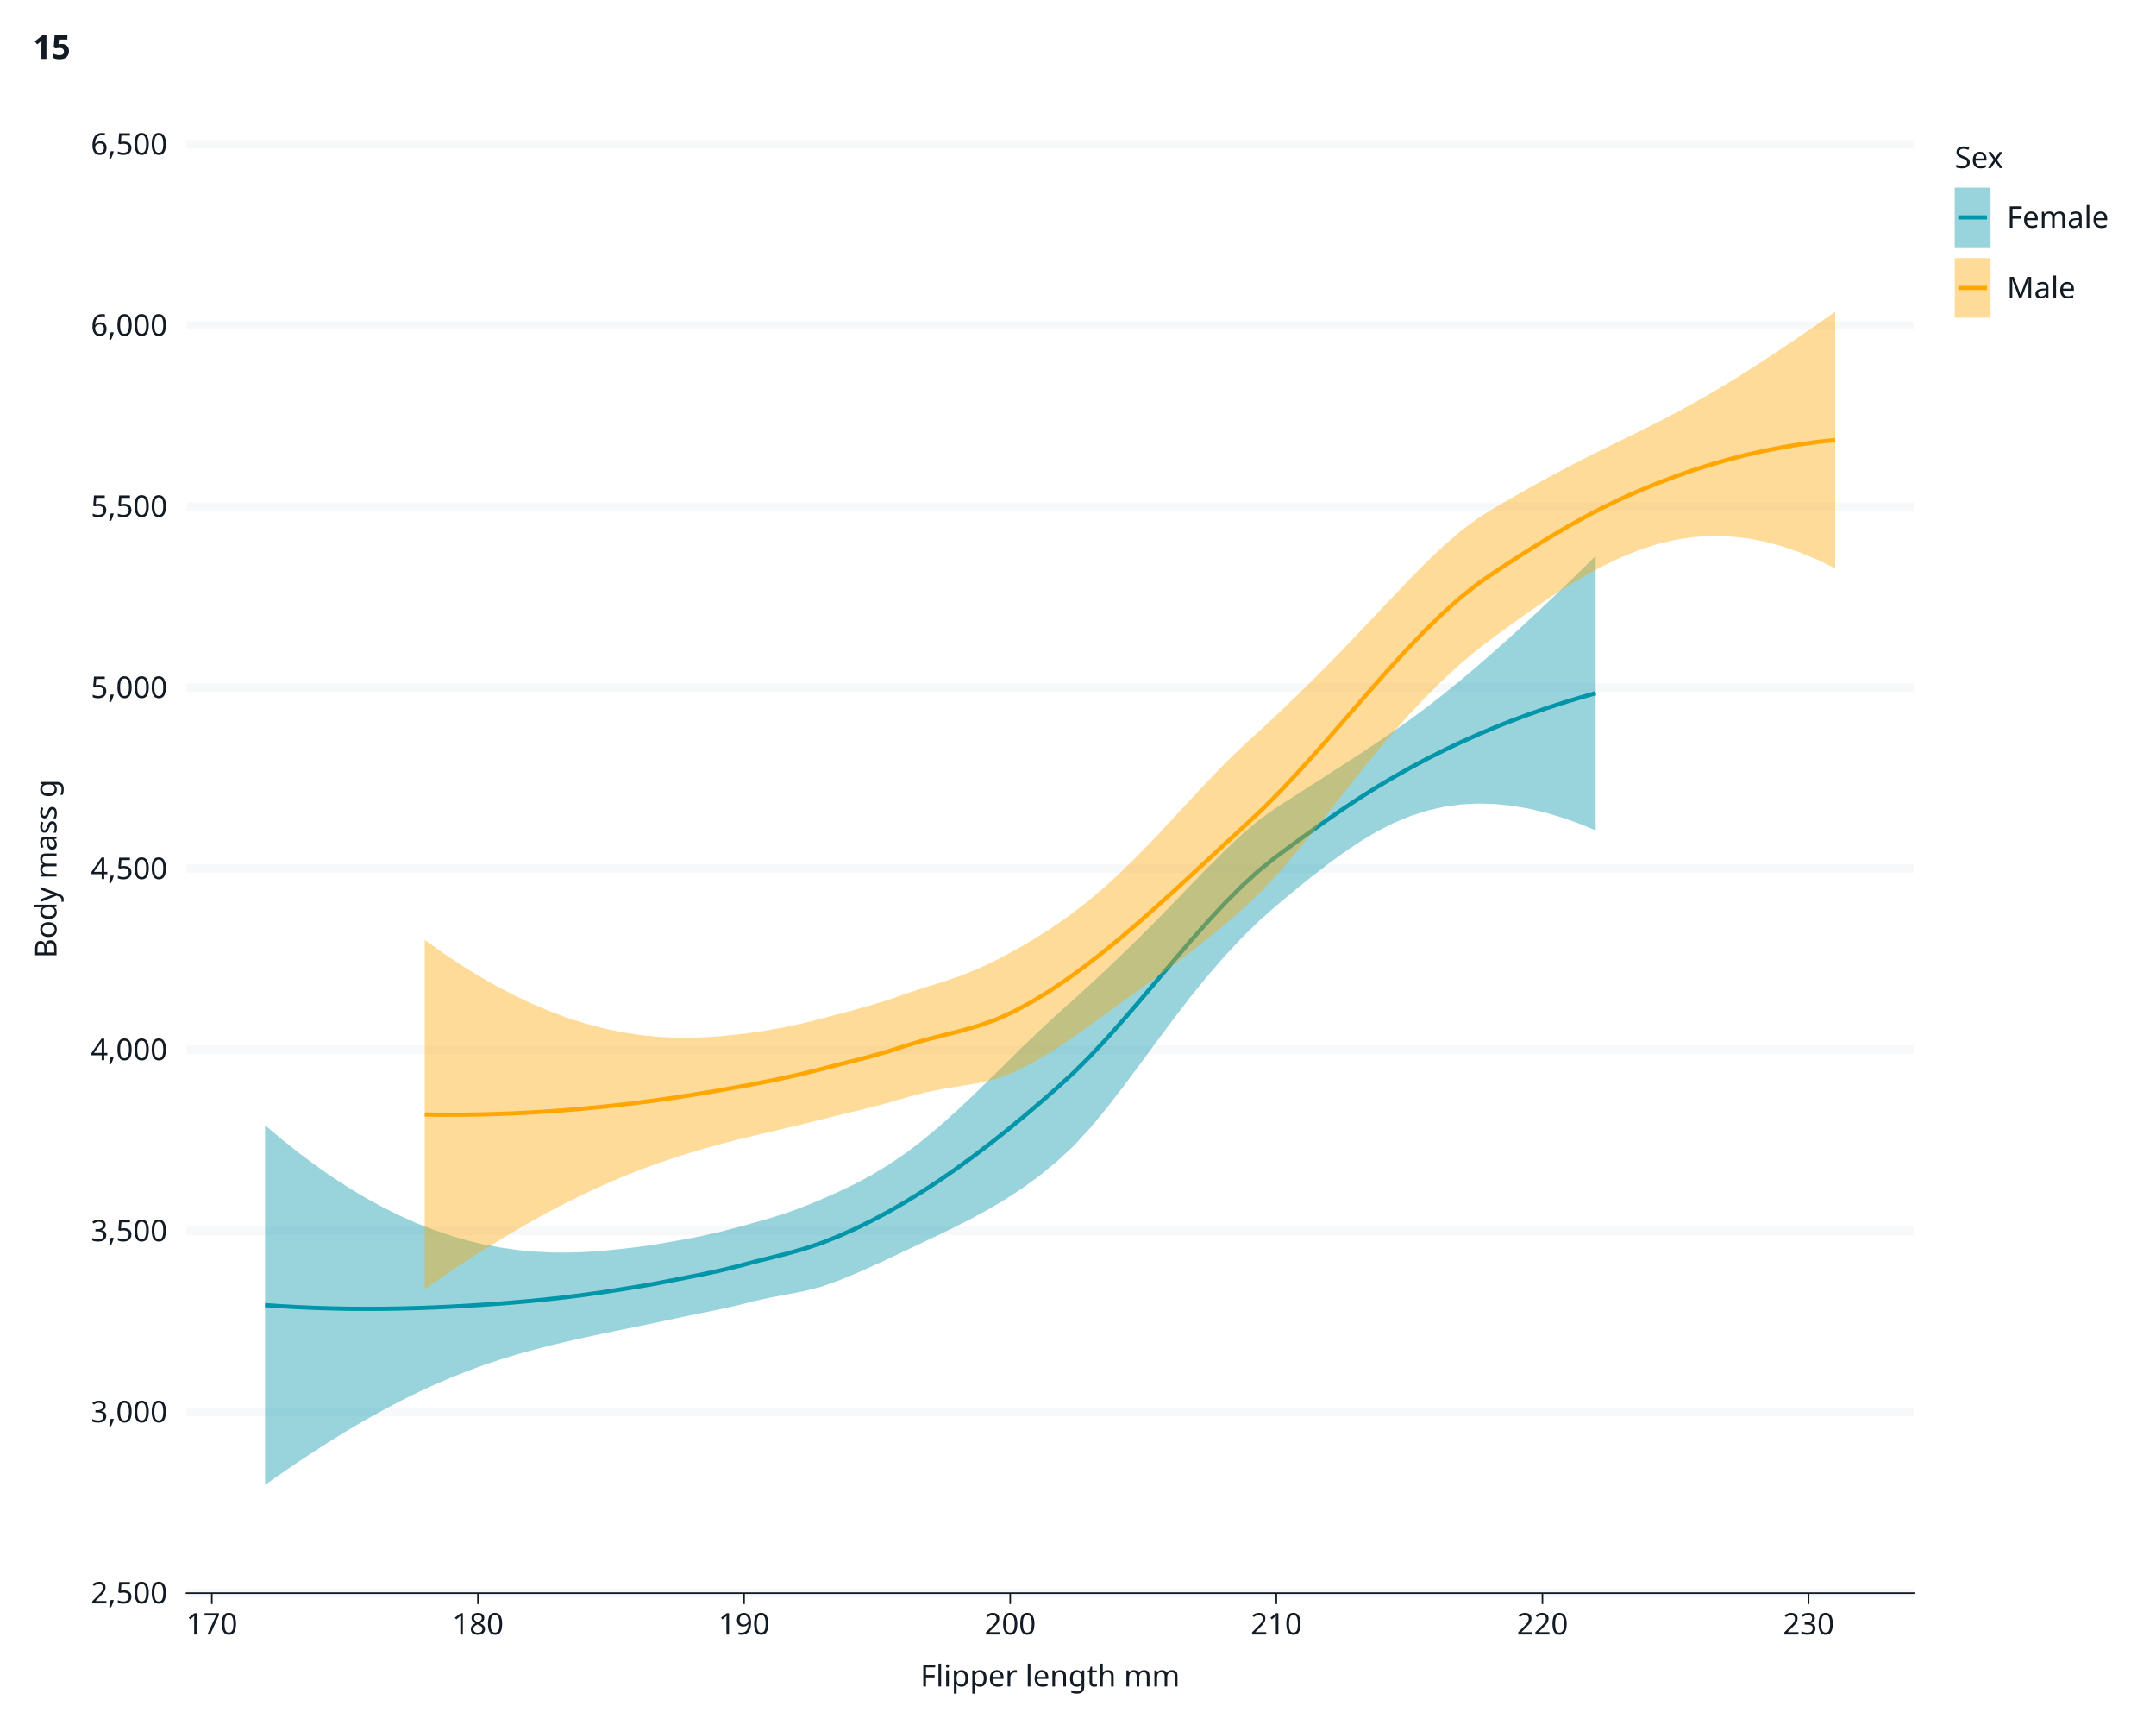
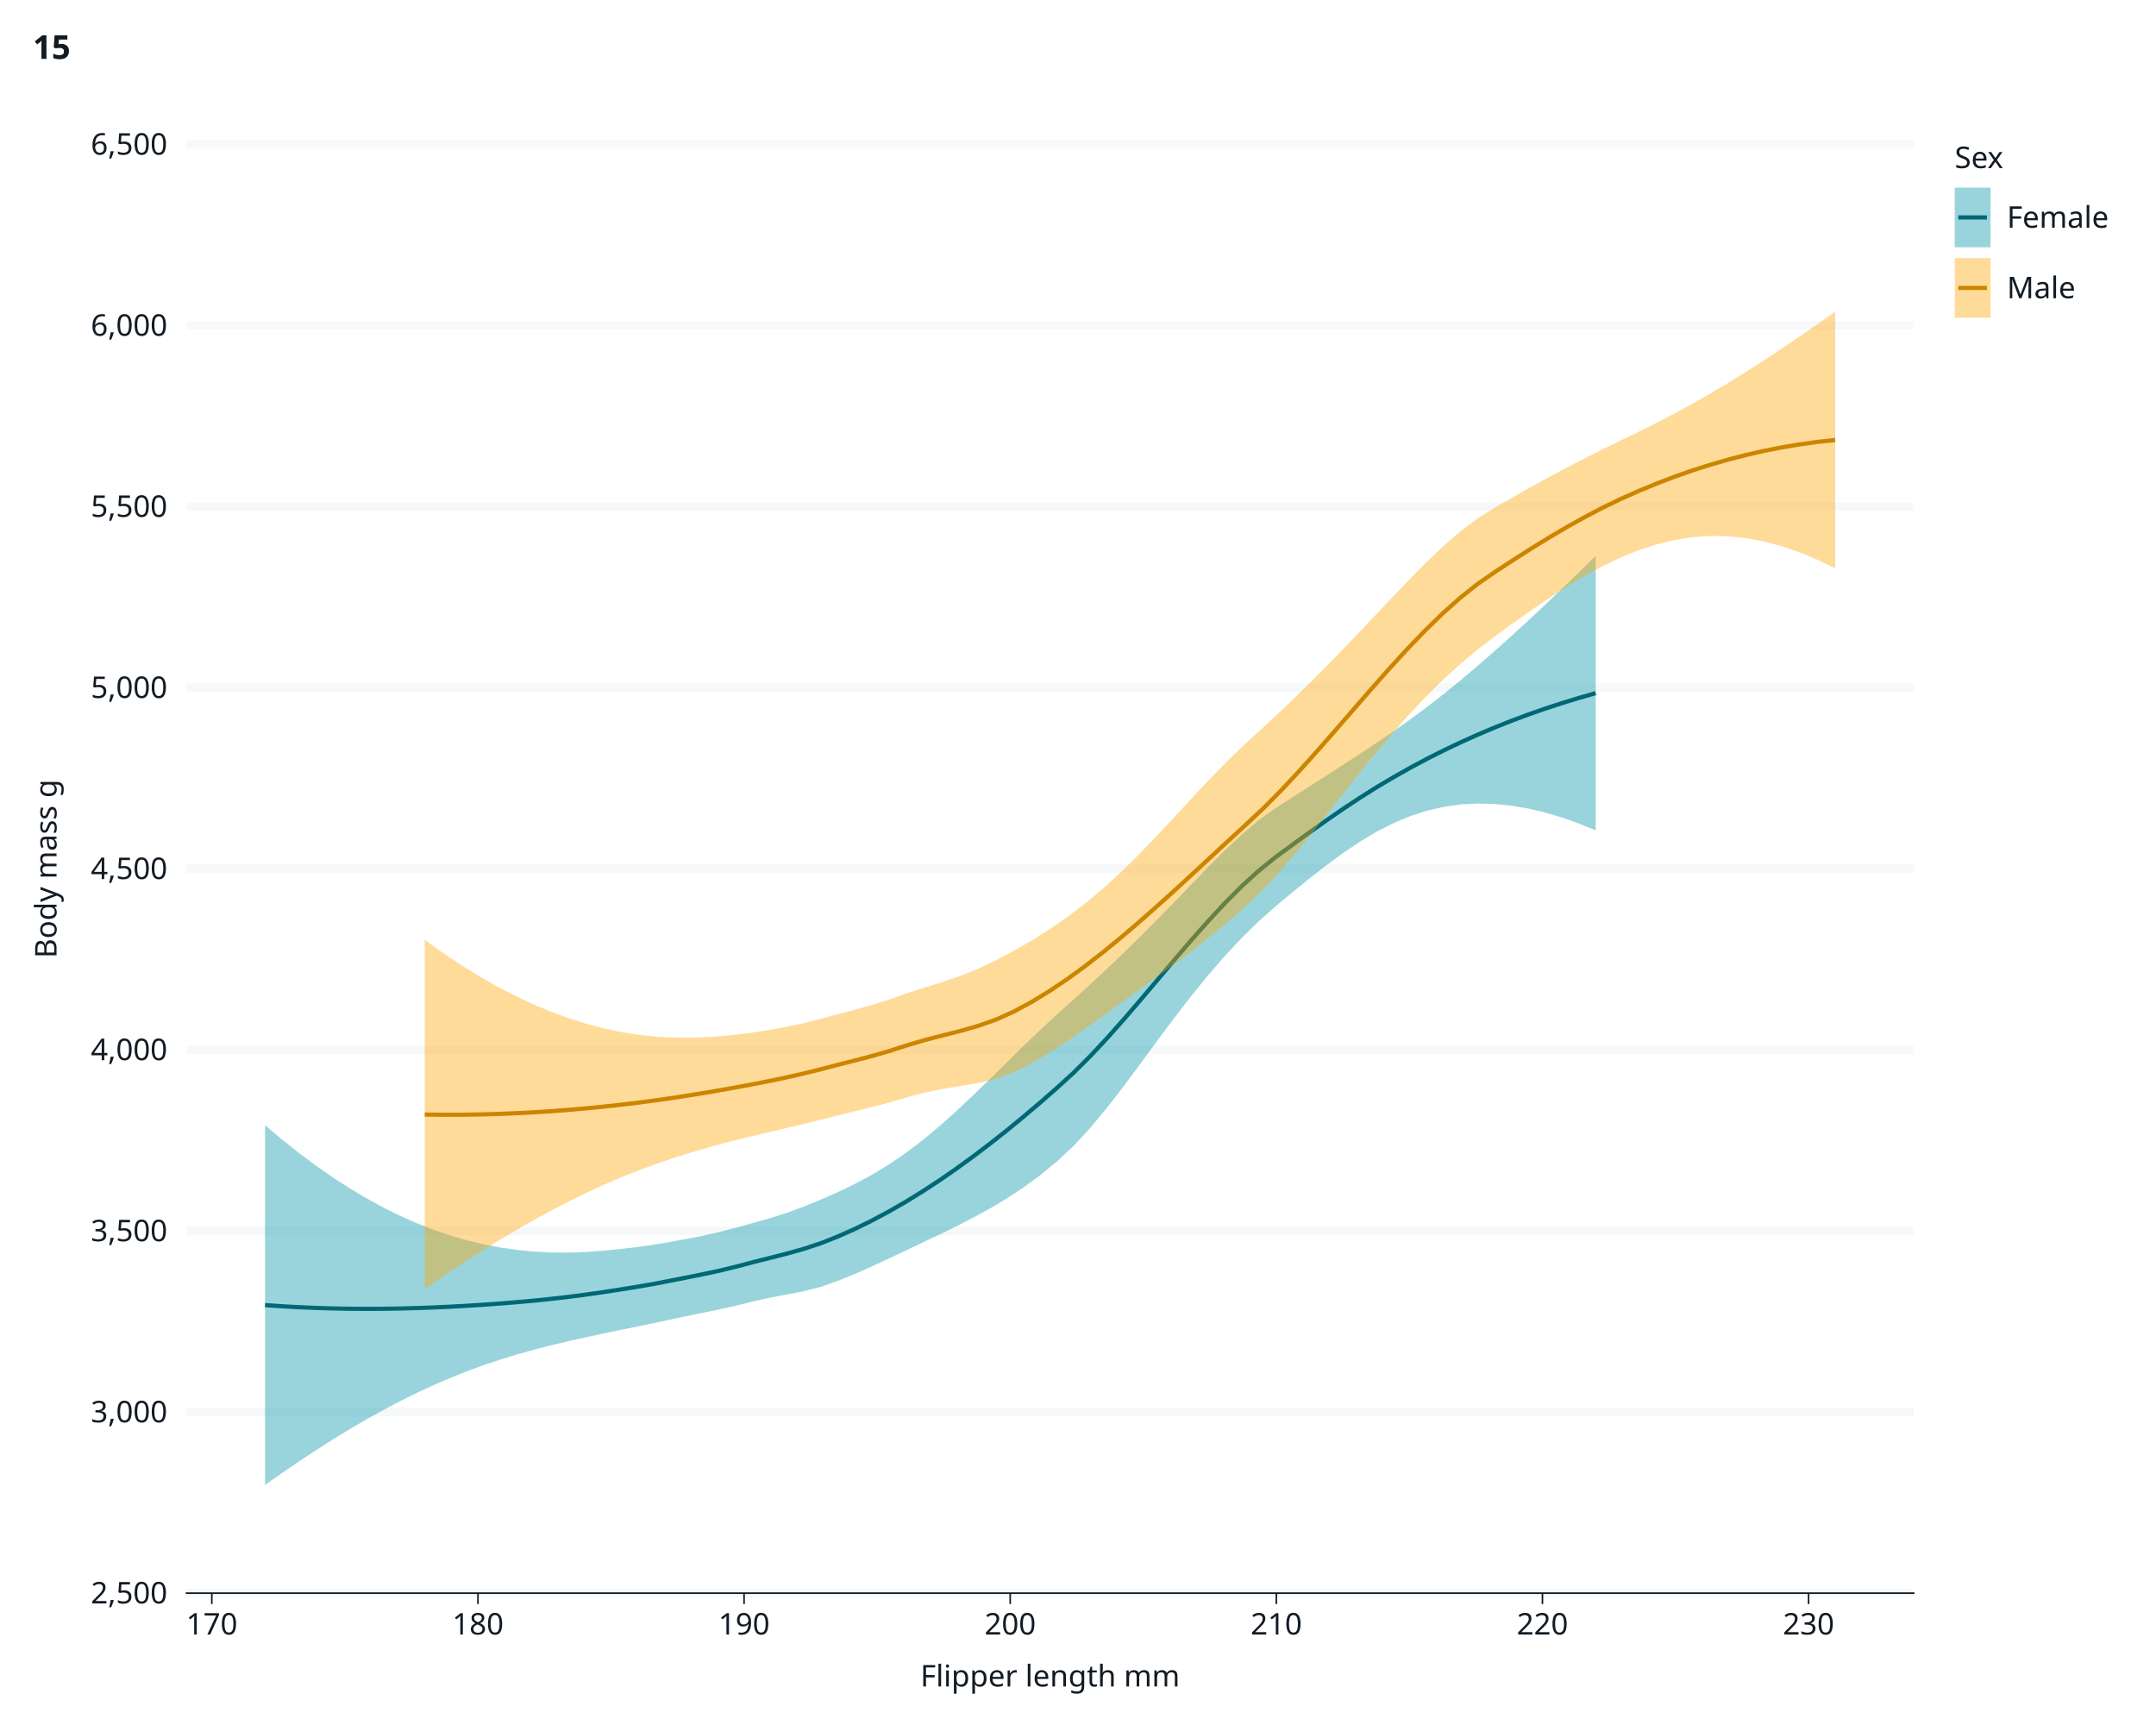
<svg xmlns="http://www.w3.org/2000/svg" class="svglite" data-engine-version="2.0" width="720.00pt" height="576.00pt" viewBox="0 0 720.00 576.00">
  <defs>
    <style type="text/css">
    .svglite line, .svglite polyline, .svglite polygon, .svglite path, .svglite rect, .svglite circle {
      fill: none;
      stroke: #000000;
      stroke-linecap: round;
      stroke-linejoin: round;
      stroke-miterlimit: 10.00;
    }
  </style>
  </defs>
  <rect width="100%" height="100%" style="stroke: none; fill: #FFFFFF;" />
  <defs>
    <clipPath id="cpMC4wMHw3MjAuMDB8MC4wMHw1NzYuMDA=">
      <rect x="0.00" y="0.00" width="720.00" height="576.00" />
    </clipPath>
  </defs>
  <g clip-path="url(#cpMC4wMHw3MjAuMDB8MC4wMHw1NzYuMDA=)">
    <rect x="0" y="0.00" width="720.00" height="576.00" style="stroke-width: 1.07; stroke: #FFFFFF; fill: #FFFFFF;" />
    <rect x="62.29" y="48.21" width="576.79" height="483.76" style="stroke-width: 1.07; stroke: #FFFFFF; fill: #FFFFFF;" />
    <polyline points="115.17,531.97 115.17,48.21 " style="stroke-width: 2.84; stroke: none; stroke-linecap: butt;" />
    <polyline points="204.05,531.97 204.05,48.21 " style="stroke-width: 2.84; stroke: none; stroke-linecap: butt;" />
    <polyline points="292.92,531.97 292.92,48.21 " style="stroke-width: 2.84; stroke: none; stroke-linecap: butt;" />
    <polyline points="381.79,531.97 381.79,48.21 " style="stroke-width: 2.84; stroke: none; stroke-linecap: butt;" />
    <polyline points="470.67,531.97 470.67,48.21 " style="stroke-width: 2.84; stroke: none; stroke-linecap: butt;" />
    <polyline points="559.54,531.97 559.54,48.21 " style="stroke-width: 2.84; stroke: none; stroke-linecap: butt;" />
    <polyline points="62.29,531.97 639.08,531.97 " style="stroke-width: 2.84; stroke: #F6F8FA; stroke-linecap: butt;" />
    <polyline points="62.29,471.50 639.08,471.50 " style="stroke-width: 2.84; stroke: #F6F8FA; stroke-linecap: butt;" />
    <polyline points="62.29,411.03 639.08,411.03 " style="stroke-width: 2.84; stroke: #F6F8FA; stroke-linecap: butt;" />
    <polyline points="62.29,350.56 639.08,350.56 " style="stroke-width: 2.84; stroke: #F6F8FA; stroke-linecap: butt;" />
    <polyline points="62.29,290.09 639.08,290.09 " style="stroke-width: 2.84; stroke: #F6F8FA; stroke-linecap: butt;" />
    <polyline points="62.29,229.62 639.08,229.62 " style="stroke-width: 2.84; stroke: #F6F8FA; stroke-linecap: butt;" />
    <polyline points="62.29,169.15 639.08,169.15 " style="stroke-width: 2.84; stroke: #F6F8FA; stroke-linecap: butt;" />
    <polyline points="62.29,108.68 639.08,108.68 " style="stroke-width: 2.84; stroke: #F6F8FA; stroke-linecap: butt;" />
    <polyline points="62.29,48.21 639.08,48.21 " style="stroke-width: 2.84; stroke: #F6F8FA; stroke-linecap: butt;" />
    <polyline points="70.74,531.97 70.74,48.21 " style="stroke-width: 2.84; stroke: none; stroke-linecap: butt;" />
    <polyline points="159.61,531.97 159.61,48.21 " style="stroke-width: 2.84; stroke: none; stroke-linecap: butt;" />
    <polyline points="248.48,531.97 248.48,48.21 " style="stroke-width: 2.84; stroke: none; stroke-linecap: butt;" />
    <polyline points="337.36,531.97 337.36,48.21 " style="stroke-width: 2.84; stroke: none; stroke-linecap: butt;" />
    <polyline points="426.23,531.97 426.23,48.21 " style="stroke-width: 2.84; stroke: none; stroke-linecap: butt;" />
    <polyline points="515.10,531.97 515.10,48.21 " style="stroke-width: 2.84; stroke: none; stroke-linecap: butt;" />
    <polyline points="603.98,531.97 603.98,48.21 " style="stroke-width: 2.84; stroke: none; stroke-linecap: butt;" />
    <polygon points="88.51,375.73 94.14,380.47 99.76,384.93 105.39,389.13 111.01,393.05 116.64,396.70 122.26,400.06 127.89,403.14 133.51,405.93 139.14,408.43 144.76,410.64 150.39,412.55 156.01,414.18 161.64,415.52 167.26,416.59 172.89,417.39 178.51,417.93 184.13,418.21 189.76,418.25 195.38,418.06 201.01,417.67 206.63,417.11 212.26,416.47 217.88,415.69 223.51,414.73 229.13,413.72 234.76,412.62 240.38,411.35 246.01,409.89 251.63,408.30 257.26,406.72 262.88,404.94 268.51,402.86 274.13,400.55 279.76,398.08 285.38,395.38 291.01,392.38 296.63,388.99 302.26,385.17 307.88,380.91 313.51,376.24 319.13,371.22 324.76,365.94 330.38,360.48 336.01,354.94 341.63,349.42 347.26,344.01 352.88,338.79 358.51,333.77 364.13,328.65 369.76,323.41 375.38,318.03 381.01,312.52 386.63,306.87 392.26,301.11 397.88,295.28 403.51,289.49 409.13,283.87 414.75,278.60 420.38,273.85 426.00,269.82 431.63,266.22 437.25,262.62 442.88,259.02 448.50,255.39 454.13,251.72 459.75,248.00 465.38,244.18 471.00,240.19 476.63,236.01 482.25,231.63 487.88,227.05 493.50,222.30 499.13,217.39 504.75,212.36 510.38,207.20 516.00,201.94 521.63,196.58 527.25,191.13 532.88,185.61 532.88,277.29 527.25,274.98 521.63,272.99 516.00,271.32 510.38,269.99 504.75,269.03 499.13,268.47 493.50,268.32 487.88,268.61 482.25,269.39 476.63,270.68 471.00,272.49 465.38,274.84 459.75,277.70 454.13,281.07 448.50,284.86 442.88,288.99 437.25,293.37 431.63,297.93 426.00,302.60 420.38,307.60 414.75,313.11 409.13,319.11 403.51,325.58 397.88,332.49 392.26,339.77 386.63,347.30 381.01,354.95 375.38,362.51 369.76,369.80 364.13,376.59 358.51,382.68 352.88,387.90 347.26,392.51 341.63,396.62 336.01,400.31 330.38,403.66 324.76,406.72 319.13,409.59 313.51,412.33 307.88,415.01 302.26,417.67 296.63,420.32 291.01,422.93 285.38,425.42 279.76,427.71 274.13,429.70 268.51,431.13 262.88,432.21 257.26,433.27 251.63,434.52 246.01,435.94 240.38,437.19 234.76,438.34 229.13,439.50 223.51,440.69 217.88,441.90 212.26,443.06 206.63,444.20 201.01,445.38 195.38,446.59 189.76,447.85 184.13,449.18 178.51,450.63 172.89,452.19 167.26,453.91 161.64,455.79 156.01,457.84 150.39,460.09 144.76,462.52 139.14,465.13 133.51,467.92 127.89,470.89 122.26,474.02 116.64,477.31 111.01,480.75 105.39,484.34 99.76,488.05 94.14,491.89 88.51,495.85 " style="stroke-width: 0.00; stroke: none; stroke-linecap: butt; fill: #0095A8; fill-opacity: 0.40;" />
    <polyline points="88.51,375.73 94.14,380.47 99.76,384.93 105.39,389.13 111.01,393.05 116.64,396.70 122.26,400.06 127.89,403.14 133.51,405.93 139.14,408.43 144.76,410.64 150.39,412.55 156.01,414.18 161.64,415.52 167.26,416.59 172.89,417.39 178.51,417.93 184.13,418.21 189.76,418.25 195.38,418.06 201.01,417.67 206.63,417.11 212.26,416.47 217.88,415.69 223.51,414.73 229.13,413.72 234.76,412.62 240.38,411.35 246.01,409.89 251.63,408.30 257.26,406.72 262.88,404.94 268.51,402.86 274.13,400.55 279.76,398.08 285.38,395.38 291.01,392.38 296.63,388.99 302.26,385.17 307.88,380.91 313.51,376.24 319.13,371.22 324.76,365.94 330.38,360.48 336.01,354.94 341.63,349.42 347.26,344.01 352.88,338.79 358.51,333.77 364.13,328.65 369.76,323.41 375.38,318.03 381.01,312.52 386.63,306.87 392.26,301.11 397.88,295.28 403.51,289.49 409.13,283.87 414.75,278.60 420.38,273.85 426.00,269.82 431.63,266.22 437.25,262.62 442.88,259.02 448.50,255.39 454.13,251.72 459.75,248.00 465.38,244.18 471.00,240.19 476.63,236.01 482.25,231.63 487.88,227.05 493.50,222.30 499.13,217.39 504.75,212.36 510.38,207.20 516.00,201.94 521.63,196.58 527.25,191.13 532.88,185.61 " style="stroke-width: 1.41; stroke: none; stroke-linecap: butt;" />
    <polyline points="532.88,277.29 527.25,274.98 521.63,272.99 516.00,271.32 510.38,269.99 504.75,269.03 499.13,268.47 493.50,268.32 487.88,268.61 482.25,269.39 476.63,270.68 471.00,272.49 465.38,274.84 459.75,277.70 454.13,281.07 448.50,284.86 442.88,288.99 437.25,293.37 431.63,297.93 426.00,302.60 420.38,307.60 414.75,313.11 409.13,319.11 403.51,325.58 397.88,332.49 392.26,339.77 386.63,347.30 381.01,354.95 375.38,362.51 369.76,369.80 364.13,376.59 358.51,382.68 352.88,387.90 347.26,392.51 341.63,396.62 336.01,400.31 330.38,403.66 324.76,406.72 319.13,409.59 313.51,412.33 307.88,415.01 302.26,417.67 296.63,420.32 291.01,422.93 285.38,425.42 279.76,427.71 274.13,429.70 268.51,431.13 262.88,432.21 257.26,433.27 251.63,434.52 246.01,435.94 240.38,437.19 234.76,438.34 229.13,439.50 223.51,440.69 217.88,441.90 212.26,443.06 206.63,444.20 201.01,445.38 195.38,446.59 189.76,447.85 184.13,449.18 178.51,450.63 172.89,452.19 167.26,453.91 161.64,455.79 156.01,457.84 150.39,460.09 144.76,462.52 139.14,465.13 133.51,467.92 127.89,470.89 122.26,474.02 116.64,477.31 111.01,480.75 105.39,484.34 99.76,488.05 94.14,491.89 88.51,495.85 " style="stroke-width: 1.41; stroke: none; stroke-linecap: butt;" />
-     <polyline points="88.51,435.79 94.14,436.18 99.76,436.49 105.39,436.73 111.01,436.90 116.64,437.01 122.26,437.04 127.89,437.02 133.51,436.93 139.14,436.78 144.76,436.58 150.39,436.32 156.01,436.01 161.64,435.65 167.26,435.25 172.89,434.79 178.51,434.28 184.13,433.70 189.76,433.05 195.38,432.32 201.01,431.53 206.63,430.66 212.26,429.76 217.88,428.80 223.51,427.71 229.13,426.61 234.76,425.48 240.38,424.27 246.01,422.91 251.63,421.41 257.26,420.00 262.88,418.57 268.51,416.99 274.13,415.13 279.76,412.90 285.38,410.40 291.01,407.65 296.63,404.65 302.26,401.42 307.88,397.96 313.51,394.29 319.13,390.41 324.76,386.33 330.38,382.07 336.01,377.63 341.63,373.02 347.26,368.26 352.88,363.35 358.51,358.22 364.13,352.62 369.76,346.60 375.38,340.27 381.01,333.73 386.63,327.09 392.26,320.44 397.88,313.89 403.51,307.54 409.13,301.49 414.75,295.85 420.38,290.72 426.00,286.21 431.63,282.07 437.25,277.99 442.88,274.00 448.50,270.12 454.13,266.40 459.75,262.85 465.38,259.51 471.00,256.34 476.63,253.34 482.25,250.51 487.88,247.83 493.50,245.31 499.13,242.93 504.75,240.69 510.38,238.59 516.00,236.63 521.63,234.78 527.25,233.06 532.88,231.45 " style="stroke-width: 1.41; stroke: #0095A8; stroke-linecap: butt;" />
+     <polyline points="88.51,435.79 94.14,436.18 99.76,436.49 105.39,436.73 111.01,436.90 116.64,437.01 122.26,437.04 127.89,437.02 133.51,436.93 139.14,436.78 144.76,436.58 150.39,436.32 156.01,436.01 161.64,435.65 167.26,435.25 172.89,434.79 178.51,434.28 184.13,433.70 189.76,433.05 195.38,432.32 201.01,431.53 206.63,430.66 212.26,429.76 217.88,428.80 223.51,427.71 229.13,426.61 234.76,425.48 240.38,424.27 246.01,422.91 251.63,421.41 257.26,420.00 262.88,418.57 268.51,416.99 274.13,415.13 279.76,412.90 285.38,410.40 291.01,407.65 296.63,404.65 302.26,401.42 307.88,397.96 313.51,394.29 319.13,390.41 324.76,386.33 330.38,382.07 336.01,377.63 341.63,373.02 347.26,368.26 352.88,363.35 358.51,358.22 364.13,352.62 369.76,346.60 375.38,340.27 381.01,333.73 386.63,327.09 392.26,320.44 397.88,313.89 403.51,307.54 409.13,301.49 414.75,295.85 420.38,290.72 426.00,286.21 431.63,282.07 437.25,277.99 442.88,274.00 448.50,270.12 454.13,266.40 459.75,262.85 465.38,259.51 471.00,256.34 476.63,253.34 482.25,250.51 487.88,247.83 493.50,245.31 499.13,242.93 504.75,240.69 510.38,238.59 516.00,236.63 521.63,234.78 527.25,233.06 532.88,231.45 " style="stroke-width: 1.41; stroke: #006875; stroke-linecap: butt;" />
    <polygon points="141.84,313.84 147.80,318.10 153.76,322.09 159.72,325.79 165.69,329.20 171.65,332.32 177.61,335.14 183.57,337.66 189.53,339.88 195.50,341.77 201.46,343.35 207.42,344.61 213.38,345.55 219.35,346.17 225.31,346.48 231.27,346.50 237.23,346.25 243.20,345.75 249.16,345.08 255.12,344.22 261.08,343.17 267.05,341.93 273.01,340.48 278.97,338.88 284.93,337.31 290.90,335.65 296.86,333.80 302.82,331.70 308.78,329.75 314.74,327.91 320.71,325.86 326.67,323.46 332.63,320.65 338.59,317.48 344.56,314.03 350.52,310.28 356.48,306.17 362.44,301.63 368.41,296.64 374.37,291.18 380.33,285.31 386.29,279.13 392.26,272.74 398.22,266.30 404.18,259.96 410.14,253.85 416.10,248.14 422.07,242.70 428.03,237.12 433.99,231.39 439.95,225.50 445.92,219.46 451.88,213.28 457.84,206.99 463.80,200.67 469.77,194.42 475.73,188.35 481.69,182.64 487.65,177.46 493.62,172.98 499.58,169.29 505.54,165.85 511.50,162.48 517.46,159.21 523.43,156.03 529.39,152.95 535.35,149.96 541.31,147.05 547.28,144.15 553.24,141.17 559.20,138.07 565.16,134.83 571.13,131.43 577.09,127.88 583.05,124.19 589.01,120.36 594.98,116.42 600.94,112.39 606.90,108.27 612.86,104.08 612.86,189.78 606.90,186.88 600.94,184.41 594.98,182.37 589.01,180.79 583.05,179.68 577.09,179.07 571.13,178.96 565.16,179.38 559.20,180.31 553.24,181.77 547.28,183.71 541.31,186.12 535.35,188.96 529.39,192.20 523.43,195.77 517.46,199.61 511.50,203.67 505.54,207.89 499.58,212.23 493.62,216.74 487.65,221.73 481.69,227.19 475.73,233.11 469.77,239.47 463.80,246.25 457.84,253.39 451.88,260.80 445.92,268.36 439.95,275.92 433.99,283.30 428.03,290.32 422.07,296.78 416.10,302.53 410.14,307.77 404.18,312.70 398.22,317.39 392.26,321.88 386.29,326.26 380.33,330.59 374.37,334.90 368.41,339.20 362.44,343.47 356.48,347.61 350.52,351.52 344.56,355.05 338.59,358.04 332.63,360.26 326.67,361.65 320.71,362.64 314.74,363.62 308.78,364.84 302.82,366.43 296.86,368.18 290.90,369.73 284.93,371.19 278.97,372.65 273.01,374.16 267.05,375.62 261.08,377.03 255.12,378.43 249.16,379.85 243.20,381.35 237.23,382.95 231.27,384.67 225.31,386.53 219.35,388.56 213.38,390.76 207.42,393.14 201.46,395.71 195.50,398.46 189.53,401.39 183.57,404.49 177.61,407.76 171.65,411.18 165.69,414.76 159.72,418.49 153.76,422.35 147.80,426.35 141.84,430.48 " style="stroke-width: 0.00; stroke: none; stroke-linecap: butt; fill: #FFA600; fill-opacity: 0.40;" />
    <polyline points="141.84,313.84 147.80,318.10 153.76,322.09 159.72,325.79 165.69,329.20 171.65,332.32 177.61,335.14 183.57,337.66 189.53,339.88 195.50,341.77 201.46,343.35 207.42,344.61 213.38,345.55 219.35,346.17 225.31,346.48 231.27,346.50 237.23,346.25 243.20,345.75 249.16,345.08 255.12,344.22 261.08,343.17 267.05,341.93 273.01,340.48 278.97,338.88 284.93,337.31 290.90,335.65 296.86,333.80 302.82,331.70 308.78,329.75 314.74,327.91 320.71,325.86 326.67,323.46 332.63,320.65 338.59,317.48 344.56,314.03 350.52,310.28 356.48,306.17 362.44,301.63 368.41,296.64 374.37,291.18 380.33,285.31 386.29,279.13 392.26,272.74 398.22,266.30 404.18,259.96 410.14,253.85 416.10,248.14 422.07,242.70 428.03,237.12 433.99,231.39 439.95,225.50 445.92,219.46 451.88,213.28 457.84,206.99 463.80,200.67 469.77,194.42 475.73,188.35 481.69,182.64 487.65,177.46 493.62,172.98 499.58,169.29 505.54,165.85 511.50,162.48 517.46,159.21 523.43,156.03 529.39,152.95 535.35,149.96 541.31,147.05 547.28,144.15 553.24,141.17 559.20,138.07 565.16,134.83 571.13,131.43 577.09,127.88 583.05,124.19 589.01,120.36 594.98,116.42 600.94,112.39 606.90,108.27 612.86,104.08 " style="stroke-width: 1.41; stroke: none; stroke-linecap: butt;" />
    <polyline points="612.86,189.78 606.90,186.88 600.94,184.41 594.98,182.37 589.01,180.79 583.05,179.68 577.09,179.07 571.13,178.96 565.16,179.38 559.20,180.31 553.24,181.77 547.28,183.71 541.31,186.12 535.35,188.96 529.39,192.20 523.43,195.77 517.46,199.61 511.50,203.67 505.54,207.89 499.58,212.23 493.62,216.74 487.65,221.73 481.69,227.19 475.73,233.11 469.77,239.47 463.80,246.25 457.84,253.39 451.88,260.80 445.92,268.36 439.95,275.92 433.99,283.30 428.03,290.32 422.07,296.78 416.10,302.53 410.14,307.77 404.18,312.70 398.22,317.39 392.26,321.88 386.29,326.26 380.33,330.59 374.37,334.90 368.41,339.20 362.44,343.47 356.48,347.61 350.52,351.52 344.56,355.05 338.59,358.04 332.63,360.26 326.67,361.65 320.71,362.64 314.74,363.62 308.78,364.84 302.82,366.43 296.86,368.18 290.90,369.73 284.93,371.19 278.97,372.65 273.01,374.16 267.05,375.62 261.08,377.03 255.12,378.43 249.16,379.85 243.20,381.35 237.23,382.95 231.27,384.67 225.31,386.53 219.35,388.56 213.38,390.76 207.42,393.14 201.46,395.71 195.50,398.46 189.53,401.39 183.57,404.49 177.61,407.76 171.65,411.18 165.69,414.76 159.72,418.49 153.76,422.35 147.80,426.35 141.84,430.48 " style="stroke-width: 1.41; stroke: none; stroke-linecap: butt;" />
-     <polyline points="141.84,372.16 147.80,372.23 153.76,372.22 159.72,372.14 165.69,371.98 171.65,371.75 177.61,371.45 183.57,371.08 189.53,370.63 195.50,370.12 201.46,369.53 207.42,368.88 213.38,368.16 219.35,367.37 225.31,366.51 231.27,365.58 237.23,364.60 243.20,363.55 249.16,362.47 255.12,361.32 261.08,360.10 267.05,358.77 273.01,357.32 278.97,355.76 284.93,354.25 290.90,352.69 296.86,350.99 302.82,349.07 308.78,347.30 314.74,345.76 320.71,344.25 326.67,342.55 332.63,340.46 338.59,337.76 344.56,334.54 350.52,330.90 356.48,326.89 362.44,322.55 368.41,317.92 374.37,313.04 380.33,307.95 386.29,302.69 392.26,297.31 398.22,291.84 404.18,286.33 410.14,280.81 416.10,275.33 422.07,269.74 428.03,263.72 433.99,257.34 439.95,250.71 445.92,243.91 451.88,237.04 457.84,230.19 463.80,223.46 469.77,216.94 475.73,210.73 481.69,204.92 487.65,199.60 493.62,194.86 499.58,190.76 505.54,186.87 511.50,183.07 517.46,179.41 523.43,175.90 529.39,172.58 535.35,169.46 541.31,166.58 547.28,163.93 553.24,161.47 559.20,159.19 565.16,157.10 571.13,155.20 577.09,153.47 583.05,151.93 589.01,150.58 594.98,149.40 600.94,148.40 606.90,147.57 612.86,146.93 " style="stroke-width: 1.41; stroke: #FFA600; stroke-linecap: butt;" />
+     <polyline points="141.84,372.16 147.80,372.23 153.76,372.22 159.72,372.14 165.69,371.98 171.65,371.75 177.61,371.45 183.57,371.08 189.53,370.63 195.50,370.12 201.46,369.53 207.42,368.88 213.38,368.16 219.35,367.37 225.31,366.51 231.27,365.58 237.23,364.60 243.20,363.55 249.16,362.47 255.12,361.32 261.08,360.10 267.05,358.77 273.01,357.32 278.97,355.76 284.93,354.25 290.90,352.69 296.86,350.99 302.82,349.07 308.78,347.30 314.74,345.76 320.71,344.25 326.67,342.55 332.63,340.46 338.59,337.76 344.56,334.54 350.52,330.90 356.48,326.89 362.44,322.55 368.41,317.92 374.37,313.04 380.33,307.95 386.29,302.69 392.26,297.31 398.22,291.84 404.18,286.33 410.14,280.81 416.10,275.33 422.07,269.74 428.03,263.72 433.99,257.34 439.95,250.71 445.92,243.91 451.88,237.04 457.84,230.19 463.80,223.46 469.77,216.94 475.73,210.73 481.69,204.92 487.65,199.60 493.62,194.86 499.58,190.76 505.54,186.87 511.50,183.07 517.46,179.41 523.43,175.90 529.39,172.58 535.35,169.46 541.31,166.58 547.28,163.93 553.24,161.47 559.20,159.19 565.16,157.10 571.13,155.20 577.09,153.47 583.05,151.93 589.01,150.58 594.98,149.40 600.94,148.40 606.90,147.57 612.86,146.93 " style="stroke-width: 1.41; stroke: #CC8500; stroke-linecap: butt;" />
    <polyline points="62.29,531.97 62.29,48.21 " style="stroke-width: 0.53; stroke: none; stroke-linecap: square;" />
    <text x="55.90" y="535.41" text-anchor="end" style="font-size: 10.00px; fill: #121B24; font-family: sans;" textLength="25.03px" lengthAdjust="spacingAndGlyphs">2,500</text>
    <text x="55.90" y="474.94" text-anchor="end" style="font-size: 10.00px; fill: #121B24; font-family: sans;" textLength="25.03px" lengthAdjust="spacingAndGlyphs">3,000</text>
    <text x="55.90" y="414.47" text-anchor="end" style="font-size: 10.00px; fill: #121B24; font-family: sans;" textLength="25.03px" lengthAdjust="spacingAndGlyphs">3,500</text>
    <text x="55.90" y="354.00" text-anchor="end" style="font-size: 10.00px; fill: #121B24; font-family: sans;" textLength="25.03px" lengthAdjust="spacingAndGlyphs">4,000</text>
    <text x="55.90" y="293.53" text-anchor="end" style="font-size: 10.00px; fill: #121B24; font-family: sans;" textLength="25.03px" lengthAdjust="spacingAndGlyphs">4,500</text>
    <text x="55.90" y="233.06" text-anchor="end" style="font-size: 10.00px; fill: #121B24; font-family: sans;" textLength="25.03px" lengthAdjust="spacingAndGlyphs">5,000</text>
    <text x="55.90" y="172.59" text-anchor="end" style="font-size: 10.00px; fill: #121B24; font-family: sans;" textLength="25.03px" lengthAdjust="spacingAndGlyphs">5,500</text>
    <text x="55.90" y="112.12" text-anchor="end" style="font-size: 10.00px; fill: #121B24; font-family: sans;" textLength="25.03px" lengthAdjust="spacingAndGlyphs">6,000</text>
    <text x="55.90" y="51.65" text-anchor="end" style="font-size: 10.00px; fill: #121B24; font-family: sans;" textLength="25.03px" lengthAdjust="spacingAndGlyphs">6,500</text>
    <polyline points="58.64,531.97 62.29,531.97 " style="stroke-width: 0.53; stroke: none; stroke-linecap: butt;" />
    <polyline points="58.64,471.50 62.29,471.50 " style="stroke-width: 0.53; stroke: none; stroke-linecap: butt;" />
    <polyline points="58.64,411.03 62.29,411.03 " style="stroke-width: 0.53; stroke: none; stroke-linecap: butt;" />
    <polyline points="58.64,350.56 62.29,350.56 " style="stroke-width: 0.53; stroke: none; stroke-linecap: butt;" />
    <polyline points="58.64,290.09 62.29,290.09 " style="stroke-width: 0.53; stroke: none; stroke-linecap: butt;" />
    <polyline points="58.64,229.62 62.29,229.62 " style="stroke-width: 0.53; stroke: none; stroke-linecap: butt;" />
    <polyline points="58.64,169.15 62.29,169.15 " style="stroke-width: 0.53; stroke: none; stroke-linecap: butt;" />
    <polyline points="58.64,108.68 62.29,108.68 " style="stroke-width: 0.53; stroke: none; stroke-linecap: butt;" />
    <polyline points="58.64,48.21 62.29,48.21 " style="stroke-width: 0.53; stroke: none; stroke-linecap: butt;" />
    <polyline points="62.29,531.97 639.08,531.97 " style="stroke-width: 0.53; stroke: #121B24; stroke-linecap: square;" />
    <polyline points="70.74,535.62 70.74,531.97 " style="stroke-width: 0.53; stroke: #121B24; stroke-linecap: butt;" />
    <polyline points="159.61,535.62 159.61,531.97 " style="stroke-width: 0.53; stroke: #121B24; stroke-linecap: butt;" />
    <polyline points="248.48,535.62 248.48,531.97 " style="stroke-width: 0.53; stroke: #121B24; stroke-linecap: butt;" />
    <polyline points="337.36,535.62 337.36,531.97 " style="stroke-width: 0.53; stroke: #121B24; stroke-linecap: butt;" />
    <polyline points="426.23,535.62 426.23,531.97 " style="stroke-width: 0.53; stroke: #121B24; stroke-linecap: butt;" />
    <polyline points="515.10,535.62 515.10,531.97 " style="stroke-width: 0.53; stroke: #121B24; stroke-linecap: butt;" />
    <polyline points="603.98,535.62 603.98,531.97 " style="stroke-width: 0.53; stroke: #121B24; stroke-linecap: butt;" />
    <text x="70.74" y="545.79" text-anchor="middle" style="font-size: 10.00px; fill: #121B24; font-family: sans;" textLength="16.69px" lengthAdjust="spacingAndGlyphs">170</text>
    <text x="159.61" y="545.79" text-anchor="middle" style="font-size: 10.00px; fill: #121B24; font-family: sans;" textLength="16.69px" lengthAdjust="spacingAndGlyphs">180</text>
    <text x="248.48" y="545.79" text-anchor="middle" style="font-size: 10.00px; fill: #121B24; font-family: sans;" textLength="16.69px" lengthAdjust="spacingAndGlyphs">190</text>
    <text x="337.36" y="545.79" text-anchor="middle" style="font-size: 10.00px; fill: #121B24; font-family: sans;" textLength="16.69px" lengthAdjust="spacingAndGlyphs">200</text>
    <text x="426.23" y="545.79" text-anchor="middle" style="font-size: 10.00px; fill: #121B24; font-family: sans;" textLength="16.69px" lengthAdjust="spacingAndGlyphs">210</text>
    <text x="515.10" y="545.79" text-anchor="middle" style="font-size: 10.00px; fill: #121B24; font-family: sans;" textLength="16.69px" lengthAdjust="spacingAndGlyphs">220</text>
    <text x="603.98" y="545.79" text-anchor="middle" style="font-size: 10.00px; fill: #121B24; font-family: sans;" textLength="16.69px" lengthAdjust="spacingAndGlyphs">230</text>
    <text x="350.69" y="563.13" text-anchor="middle" style="font-size: 10.00px; fill: #121B24; font-family: sans;" textLength="80.03px" lengthAdjust="spacingAndGlyphs">Flipper length mm</text>
    <text transform="translate(18.88,290.09) rotate(-90)" text-anchor="middle" style="font-size: 10.00px; fill: #121B24; font-family: sans;" textLength="57.82px" lengthAdjust="spacingAndGlyphs">Body mass g</text>
    <rect x="644.56" y="48.21" width="53.52" height="66.11" style="stroke-width: 1.07; stroke: #FFFFFF; fill: #FFFFFF;" />
    <text x="652.78" y="56.13" style="font-size: 10.00px; fill: #121B24; font-family: sans;" textLength="17.24px" lengthAdjust="spacingAndGlyphs">Sex</text>
    <rect x="652.78" y="62.65" width="11.96" height="19.92" style="stroke-width: 1.07; stroke: #FFFFFF; fill: #FFFFFF;" />
    <rect x="652.78" y="62.65" width="11.96" height="19.92" style="stroke-width: 0.75; stroke: none; fill: #0095A8; fill-opacity: 0.40;" />
-     <line x1="653.97" y1="72.61" x2="663.54" y2="72.61" style="stroke-width: 1.41; stroke: #0095A8; stroke-linecap: butt;" />
+     <line x1="653.97" y1="72.61" x2="663.54" y2="72.61" style="stroke-width: 1.41; stroke: #006875; stroke-linecap: butt;" />
    <rect x="652.78" y="86.18" width="11.96" height="19.92" style="stroke-width: 1.07; stroke: #FFFFFF; fill: #FFFFFF;" />
    <rect x="652.78" y="86.18" width="11.96" height="19.92" style="stroke-width: 0.75; stroke: none; fill: #FFA600; fill-opacity: 0.40;" />
-     <line x1="653.97" y1="96.14" x2="663.54" y2="96.14" style="stroke-width: 1.41; stroke: #FFA600; stroke-linecap: butt;" />
+     <line x1="653.97" y1="96.14" x2="663.54" y2="96.14" style="stroke-width: 1.41; stroke: #CC8500; stroke-linecap: butt;" />
    <text x="670.21" y="76.05" style="font-size: 10.00px; fill: #121B24; font-family: sans;" textLength="33.35px" lengthAdjust="spacingAndGlyphs">Female</text>
    <text x="670.21" y="99.58" style="font-size: 10.00px; fill: #121B24; font-family: sans;" textLength="21.68px" lengthAdjust="spacingAndGlyphs">Male</text>
    <text x="10.96" y="19.67" style="font-size: 11.00px; font-weight: bold; fill: #121B24; font-family: sans;" textLength="12.24px" lengthAdjust="spacingAndGlyphs">15</text>
  </g>
</svg>
